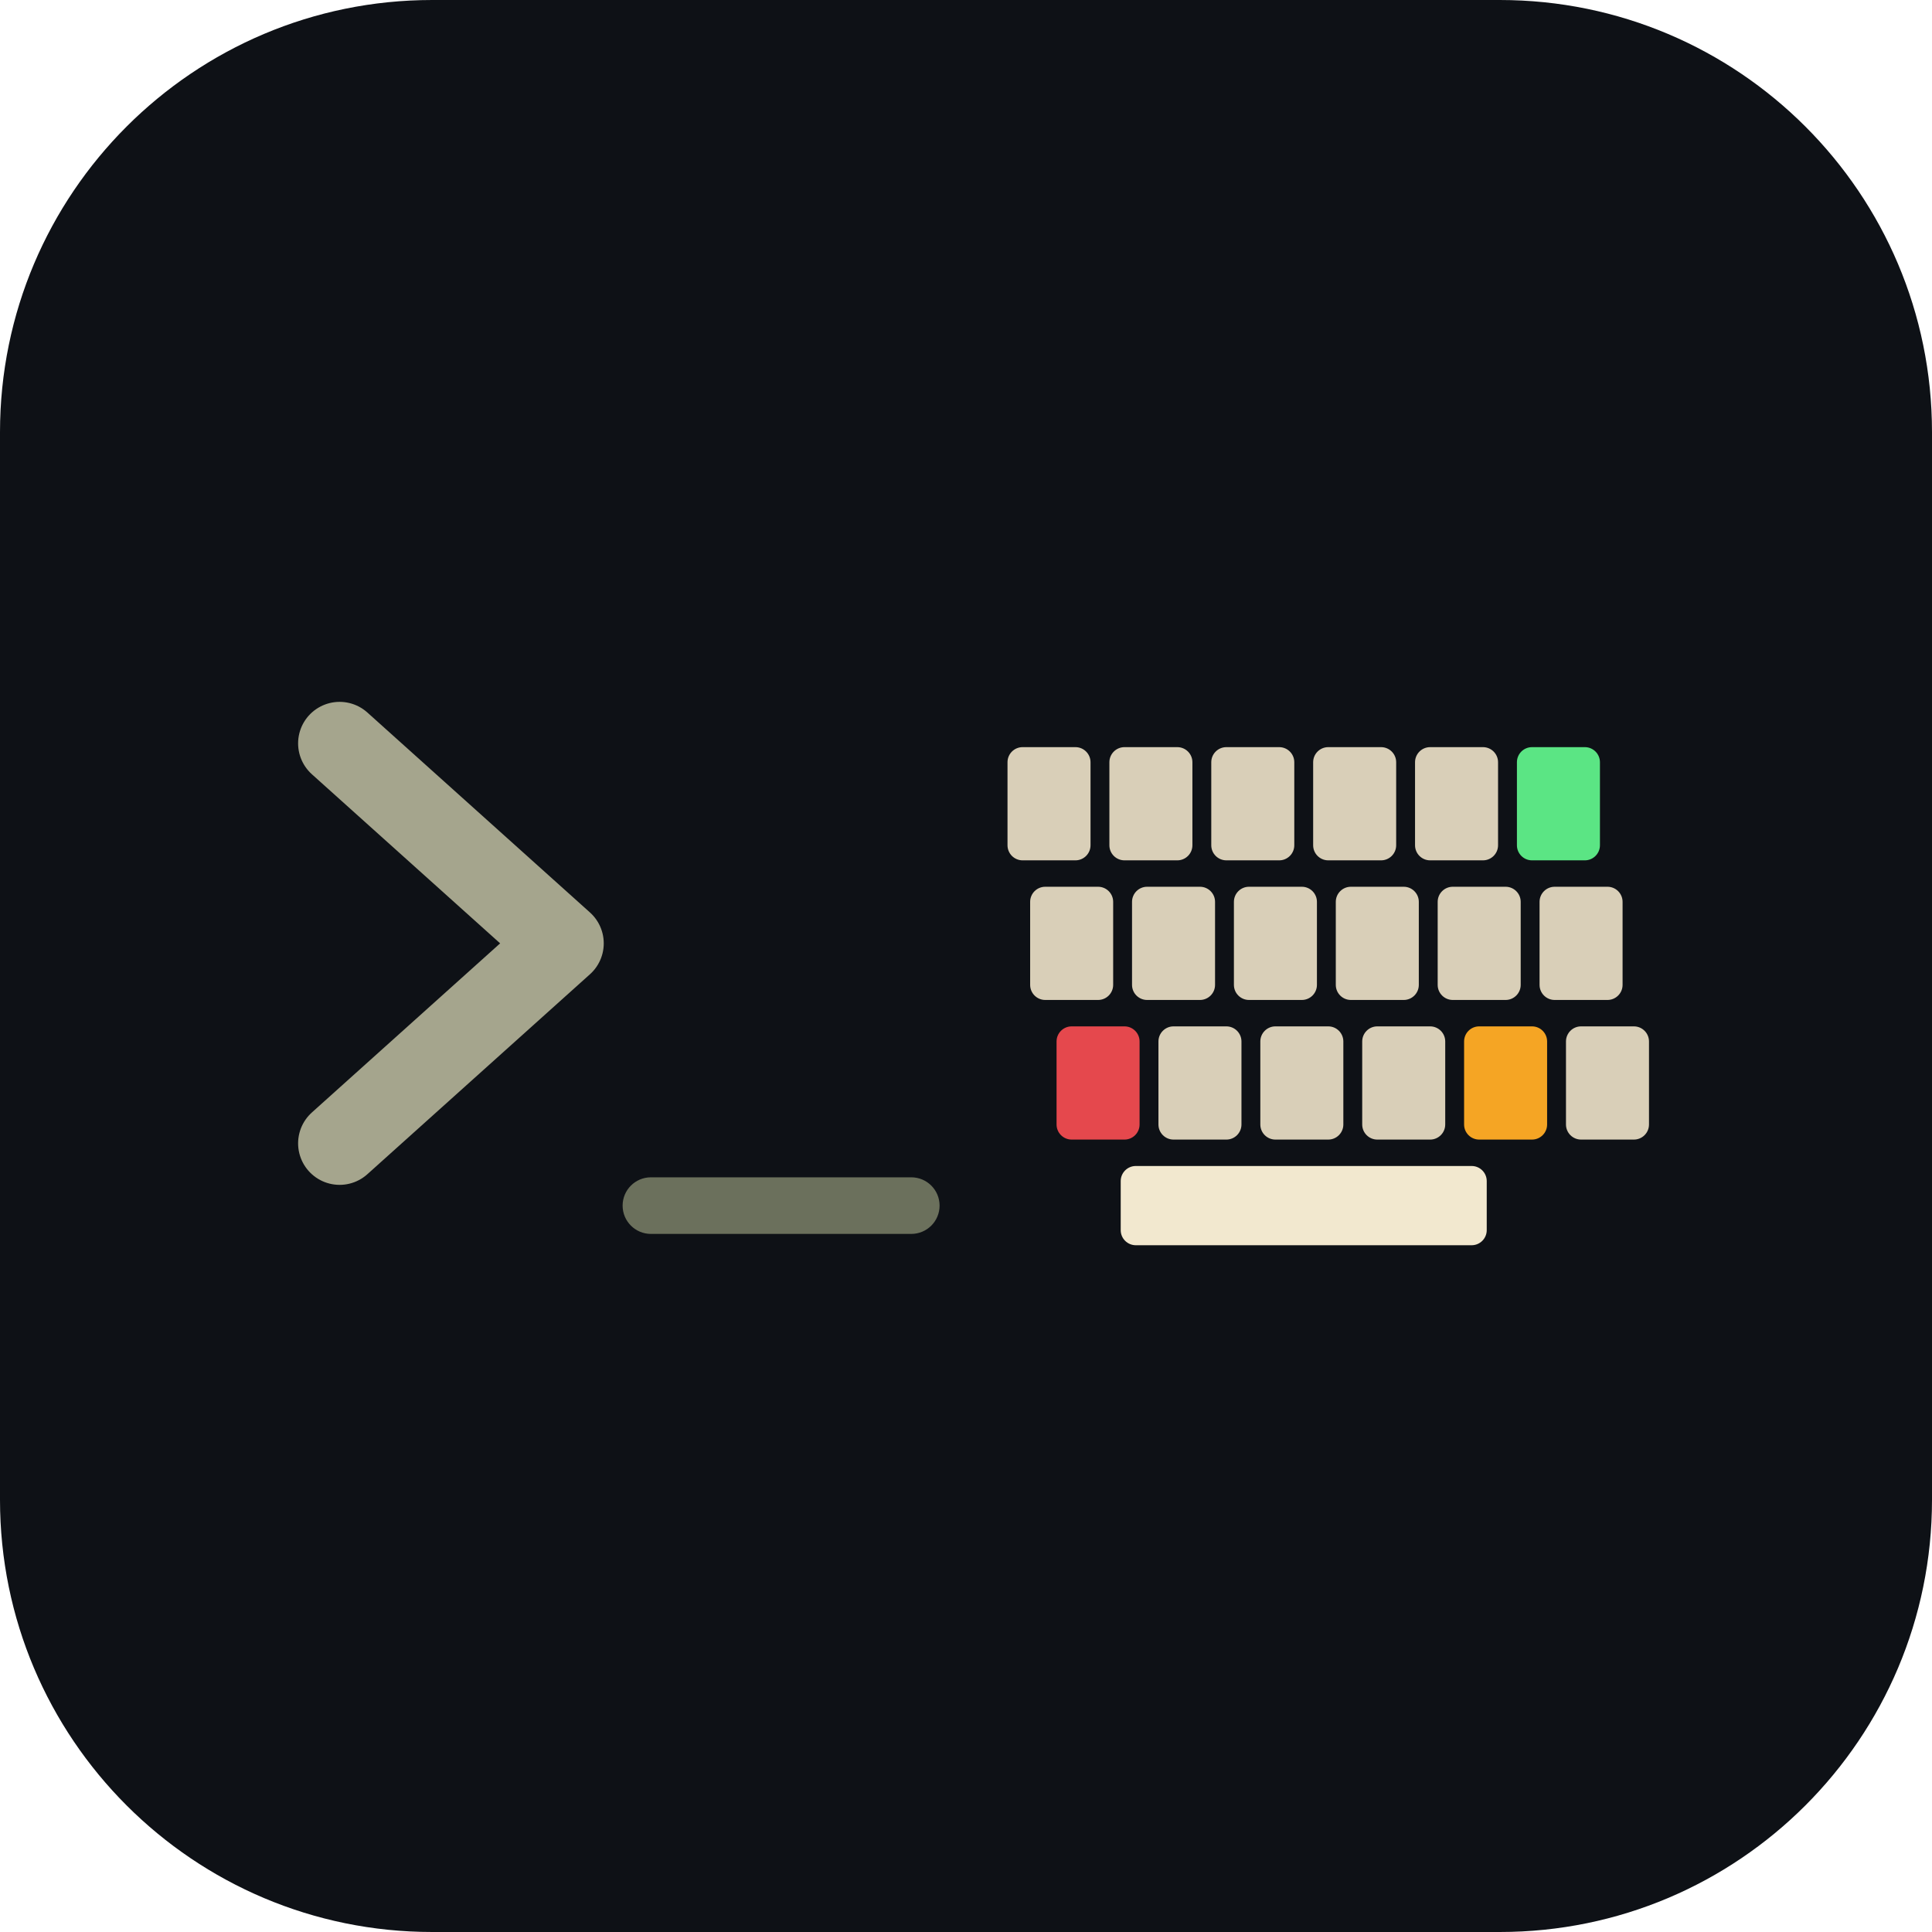
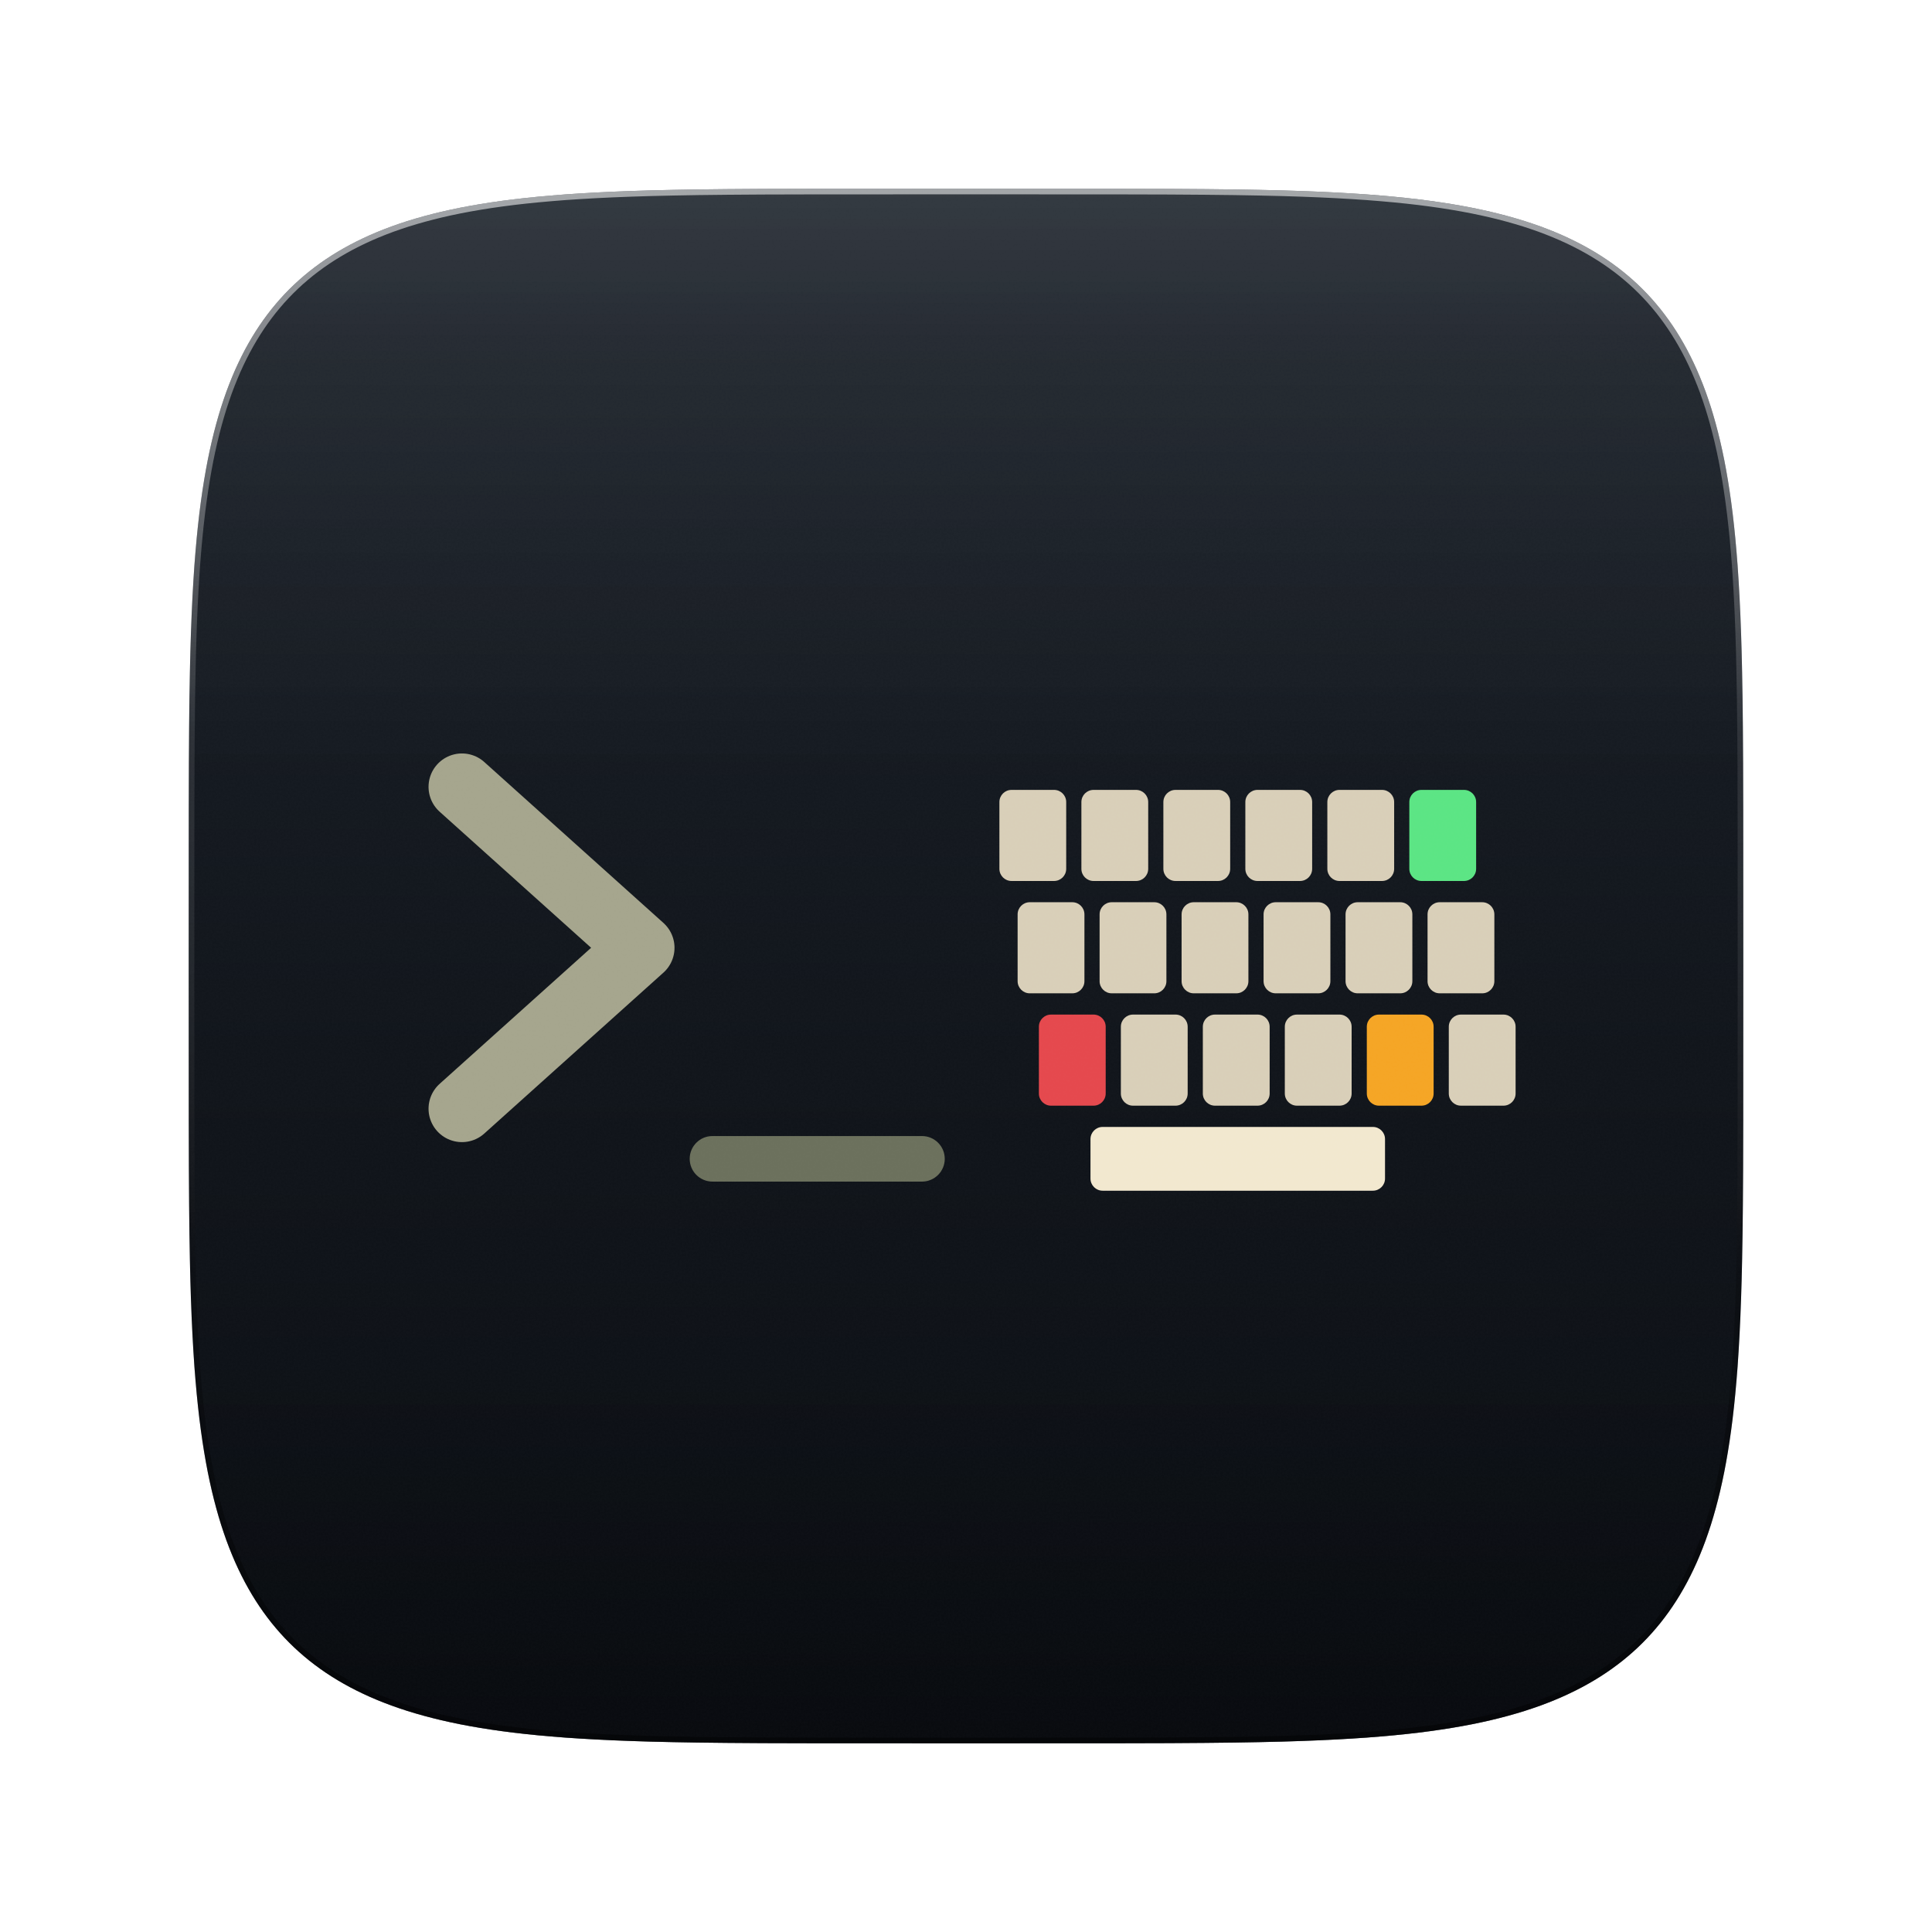
<svg xmlns="http://www.w3.org/2000/svg" viewBox="0 0 1024 1024" width="1024" height="1024">
-   <rect x="0" y="0" width="1024" height="1024" rx="229.07" fill="#0E1116" />
-   <polyline points="180,394 298,500 180,606" fill="none" stroke="#A5A58D" stroke-width="44" stroke-linecap="round" stroke-linejoin="round" />
-   <rect x="330" y="624" width="168" height="30" rx="15" fill="#6B705C" />
-   <rect x="534" y="396" width="44" height="60" rx="8" fill="#D9CFB8" />
-   <rect x="588" y="396" width="44" height="60" rx="8" fill="#D9CFB8" />
-   <rect x="642" y="396" width="44" height="60" rx="8" fill="#D9CFB8" />
-   <rect x="696" y="396" width="44" height="60" rx="8" fill="#D9CFB8" />
-   <rect x="750" y="396" width="44" height="60" rx="8" fill="#D9CFB8" />
-   <rect x="804" y="396" width="44" height="60" rx="8" fill="#5BE584" />
-   <rect x="546" y="470" width="44" height="60" rx="8" fill="#D9CFB8" />
-   <rect x="600" y="470" width="44" height="60" rx="8" fill="#D9CFB8" />
-   <rect x="654" y="470" width="44" height="60" rx="8" fill="#D9CFB8" />
-   <rect x="708" y="470" width="44" height="60" rx="8" fill="#D9CFB8" />
-   <rect x="762" y="470" width="44" height="60" rx="8" fill="#D9CFB8" />
-   <rect x="816" y="470" width="44" height="60" rx="8" fill="#D9CFB8" />
-   <rect x="560" y="544" width="44" height="60" rx="8" fill="#E5484D" />
-   <rect x="614" y="544" width="44" height="60" rx="8" fill="#D9CFB8" />
-   <rect x="668" y="544" width="44" height="60" rx="8" fill="#D9CFB8" />
-   <rect x="722" y="544" width="44" height="60" rx="8" fill="#D9CFB8" />
-   <rect x="776" y="544" width="44" height="60" rx="8" fill="#F5A524" />
-   <rect x="830" y="544" width="44" height="60" rx="8" fill="#D9CFB8" />
-   <rect x="594" y="618" width="194" height="42" rx="8" fill="#F2E8CF" />
+   <defs>
+     <clipPath id="sq">
+       <path d="M 924.00 512.00 L 923.97 593.59 L 923.90 619.65 L 923.77 638.60 L 923.60 654.01 L 923.37 667.24 L 923.10 678.95 L 922.77 689.52 L 922.39 699.21 L 921.96 708.17 L 921.48 716.53 L 920.96 724.39 L 920.37 731.81 L 919.74 738.85 L 919.06 745.54 L 918.33 751.94 L 917.54 758.06 L 916.70 763.93 L 915.81 769.57 L 914.87 775.00 L 913.88 780.24 L 912.83 785.29 L 911.73 790.18 L 910.57 794.91 L 909.36 799.49 L 908.10 803.93 L 906.79 808.23 L 905.41 812.41 L 903.99 816.47 L 902.50 820.41 L 900.96 824.24 L 899.37 827.96 L 897.71 831.58 L 896.00 835.10 L 894.23 838.53 L 892.40 841.86 L 890.51 845.11 L 888.56 848.27 L 886.55 851.34 L 884.48 854.33 L 882.34 857.24 L 880.14 860.08 L 877.87 862.83 L 875.54 865.52 L 873.14 868.13 L 870.67 870.67 L 868.13 873.14 L 865.52 875.54 L 862.83 877.87 L 860.08 880.14 L 857.24 882.34 L 854.33 884.48 L 851.34 886.55 L 848.27 888.56 L 845.11 890.51 L 841.86 892.40 L 838.53 894.23 L 835.10 896.00 L 831.58 897.71 L 827.96 899.37 L 824.24 900.96 L 820.41 902.50 L 816.47 903.99 L 812.41 905.41 L 808.23 906.79 L 803.93 908.10 L 799.49 909.36 L 794.91 910.57 L 790.18 911.73 L 785.29 912.83 L 780.24 913.88 L 775.00 914.87 L 769.57 915.81 L 763.93 916.70 L 758.06 917.54 L 751.94 918.33 L 745.54 919.06 L 738.85 919.74 L 731.81 920.37 L 724.39 920.96 L 716.53 921.48 L 708.17 921.96 L 699.21 922.39 L 689.52 922.77 L 678.95 923.10 L 667.24 923.37 L 654.01 923.60 L 638.60 923.77 L 619.65 923.90 L 593.59 923.97 L 512.00 924.00 L 430.41 923.97 L 404.35 923.90 L 385.40 923.77 L 369.99 923.60 L 356.76 923.37 L 345.05 923.10 L 334.48 922.77 L 324.79 922.39 L 315.83 921.96 L 307.47 921.48 L 299.61 920.96 L 292.19 920.37 L 285.15 919.74 L 278.46 919.06 L 272.06 918.33 L 265.94 917.54 L 260.07 916.70 L 254.43 915.81 L 249.00 914.87 L 243.76 913.88 L 238.71 912.83 L 233.82 911.73 L 229.09 910.57 L 224.51 909.36 L 220.07 908.10 L 215.77 906.79 L 211.59 905.41 L 207.53 903.99 L 203.59 902.50 L 199.76 900.96 L 196.04 899.37 L 192.42 897.71 L 188.90 896.00 L 185.47 894.23 L 182.14 892.40 L 178.89 890.51 L 175.73 888.56 L 172.66 886.55 L 169.67 884.48 L 166.76 882.34 L 163.92 880.14 L 161.17 877.87 L 158.48 875.54 L 155.87 873.14 L 153.33 870.67 L 150.86 868.13 L 148.46 865.52 L 146.13 862.83 L 143.86 860.08 L 141.66 857.24 L 139.52 854.33 L 137.45 851.34 L 135.44 848.27 L 133.49 845.11 L 131.60 841.86 L 129.77 838.53 L 128.00 835.10 L 126.29 831.58 L 124.63 827.96 L 123.04 824.24 L 121.50 820.41 L 120.01 816.47 L 118.59 812.41 L 117.21 808.23 L 115.90 803.93 L 114.64 799.49 L 113.43 794.91 L 112.27 790.18 L 111.17 785.29 L 110.12 780.24 L 109.13 775.00 L 108.19 769.57 L 107.30 763.93 L 106.46 758.06 L 105.67 751.94 L 104.94 745.54 L 104.26 738.85 L 103.63 731.81 L 103.04 724.39 L 102.52 716.53 L 102.04 708.17 L 101.61 699.21 L 101.23 689.52 L 100.90 678.95 L 100.63 667.24 L 100.40 654.01 L 100.23 638.60 L 100.10 619.65 L 100.03 593.59 L 100.00 512.00 L 100.03 430.41 L 100.10 404.35 L 100.23 385.40 L 100.40 369.99 L 100.63 356.76 L 100.90 345.05 L 101.23 334.48 L 101.61 324.79 L 102.04 315.83 L 102.52 307.47 L 103.04 299.61 L 103.63 292.19 L 104.26 285.15 L 104.94 278.46 L 105.67 272.06 L 106.46 265.94 L 107.30 260.07 L 108.19 254.43 L 109.13 249.00 L 110.12 243.76 L 111.17 238.71 L 112.27 233.82 L 113.43 229.09 L 114.64 224.51 L 115.90 220.07 L 117.21 215.77 L 118.59 211.59 L 120.01 207.53 L 121.50 203.59 L 123.04 199.76 L 124.63 196.04 L 126.29 192.42 L 128.00 188.90 L 129.77 185.47 L 131.60 182.14 L 133.49 178.89 L 135.44 175.73 L 137.45 172.66 L 139.52 169.67 L 141.66 166.76 L 143.86 163.92 L 146.13 161.17 L 148.46 158.48 L 150.86 155.87 L 153.33 153.33 L 155.87 150.86 L 158.48 148.46 L 161.17 146.13 L 163.92 143.86 L 166.76 141.66 L 169.67 139.52 L 172.66 137.45 L 175.73 135.44 L 178.89 133.49 L 182.14 131.60 L 185.47 129.77 L 188.90 128.00 L 192.42 126.29 L 196.04 124.63 L 199.76 123.04 L 203.59 121.50 L 207.53 120.01 L 211.59 118.59 L 215.77 117.21 L 220.07 115.90 L 224.51 114.64 L 229.09 113.43 L 233.82 112.27 L 238.71 111.17 L 243.76 110.12 L 249.00 109.13 L 254.43 108.19 L 260.07 107.30 L 265.94 106.46 L 272.06 105.67 L 278.46 104.94 L 285.15 104.26 L 292.19 103.63 L 299.61 103.04 L 307.47 102.52 L 315.83 102.04 L 324.79 101.61 L 334.48 101.23 L 345.05 100.90 L 356.76 100.63 L 369.99 100.40 L 385.40 100.23 L 404.35 100.10 L 430.41 100.03 L 512.00 100.00 L 593.59 100.03 L 619.65 100.10 L 638.60 100.23 L 654.01 100.40 L 667.24 100.63 L 678.95 100.90 L 689.52 101.23 L 699.21 101.61 L 708.17 102.04 L 716.53 102.52 L 724.39 103.04 L 731.81 103.63 L 738.85 104.26 L 745.54 104.94 L 751.94 105.67 L 758.06 106.46 L 763.93 107.30 L 769.57 108.19 L 775.00 109.13 L 780.24 110.12 L 785.29 111.17 L 790.18 112.27 L 794.91 113.43 L 799.49 114.64 L 803.93 115.90 L 808.23 117.21 L 812.41 118.59 L 816.47 120.01 L 820.41 121.50 L 824.24 123.04 L 827.96 124.63 L 831.58 126.29 L 835.10 128.00 L 838.53 129.77 L 841.86 131.60 L 845.11 133.49 L 848.27 135.44 L 851.34 137.45 L 854.33 139.52 L 857.24 141.66 L 860.08 143.86 L 862.83 146.13 L 865.52 148.46 L 868.13 150.86 L 870.67 153.33 L 873.14 155.87 L 875.54 158.48 L 877.87 161.17 L 880.14 163.92 L 882.34 166.76 L 884.48 169.67 L 886.55 172.66 L 888.56 175.73 L 890.51 178.89 L 892.40 182.14 L 894.23 185.47 L 896.00 188.90 L 897.71 192.42 L 899.37 196.04 L 900.96 199.76 L 902.50 203.59 L 903.99 207.53 L 905.41 211.59 L 906.79 215.77 L 908.10 220.07 L 909.36 224.51 L 910.57 229.09 L 911.73 233.82 L 912.83 238.71 L 913.88 243.76 L 914.87 249.00 L 915.81 254.43 L 916.70 260.07 L 917.54 265.94 L 918.33 272.06 L 919.06 278.46 L 919.74 285.15 L 920.37 292.19 L 920.96 299.61 L 921.48 307.47 L 921.96 315.83 L 922.39 324.79 L 922.77 334.48 L 923.10 345.05 L 923.37 356.76 L 923.60 369.99 L 923.77 385.40 L 923.90 404.35 L 923.97 430.41 Z" />
+     </clipPath>
+     <linearGradient id="bg" x1="0" y1="0" x2="0" y2="1">
+       <stop offset="0" stop-color="#1d242d" />
+       <stop offset="0.55" stop-color="#10141A" />
+       <stop offset="1" stop-color="#080B10" />
+     </linearGradient>
+     <linearGradient id="topGlow" x1="0" y1="0" x2="0" y2="1">
+       <stop offset="0" stop-color="#ffffff" stop-opacity="0.18" />
+       <stop offset="0.18" stop-color="#ffffff" stop-opacity="0.05" />
+       <stop offset="0.40" stop-color="#ffffff" stop-opacity="0" />
+     </linearGradient>
+     <linearGradient id="botShade" x1="0" y1="1" x2="0" y2="0">
+       <stop offset="0" stop-color="#000000" stop-opacity="0.35" />
+       <stop offset="0.30" stop-color="#000000" stop-opacity="0" />
+     </linearGradient>
+     <linearGradient id="rim" x1="0" y1="0" x2="0" y2="1">
+       <stop offset="0" stop-color="#ffffff" stop-opacity="0.55" />
+       <stop offset="0.35" stop-color="#ffffff" stop-opacity="0.10" />
+       <stop offset="0.70" stop-color="#000000" stop-opacity="0.20" />
+       <stop offset="1" stop-color="#000000" stop-opacity="0.45" />
+     </linearGradient>
+     <filter id="grain" x="0" y="0" width="100%" height="100%">
+       <feTurbulence type="fractalNoise" baseFrequency="0.9" numOctaves="2" seed="7" stitchTiles="stitch" />
+       <feColorMatrix values="0 0 0 0 1  0 0 0 0 1  0 0 0 0 1  0 0 0 0.05 0" />
+     </filter>
+   </defs>
+   <g clip-path="url(#sq)">
+     <rect width="1024" height="1024" fill="url(#bg)" />
+     <rect width="1024" height="1024" fill="url(#botShade)" />
+     <rect width="1024" height="1024" fill="url(#topGlow)" />
+     <polyline points="244.84,417.05 339.80,502.34 244.84,587.64" fill="none" stroke="#A5A58D" stroke-width="35.41" stroke-linecap="round" stroke-linejoin="round" />
+     <rect x="365.55" y="602.13" width="135.19" height="24.14" rx="12.07" fill="#6B705C" />
+     <rect x="529.70" y="418.66" width="35.41" height="48.28" rx="6.44" fill="#D9CFB8" />
+     <rect x="573.16" y="418.66" width="35.41" height="48.28" rx="6.44" fill="#D9CFB8" />
+     <rect x="616.61" y="418.66" width="35.41" height="48.28" rx="6.44" fill="#D9CFB8" />
+     <rect x="660.06" y="418.66" width="35.41" height="48.28" rx="6.44" fill="#D9CFB8" />
+     <rect x="703.52" y="418.66" width="35.41" height="48.28" rx="6.44" fill="#D9CFB8" />
+     <rect x="746.97" y="418.66" width="35.41" height="48.28" rx="6.44" fill="#5BE584" />
+     <rect x="539.36" y="478.20" width="35.41" height="48.28" rx="6.44" fill="#D9CFB8" />
+     <rect x="582.81" y="478.20" width="35.41" height="48.28" rx="6.44" fill="#D9CFB8" />
+     <rect x="626.27" y="478.20" width="35.41" height="48.28" rx="6.44" fill="#D9CFB8" />
+     <rect x="669.72" y="478.20" width="35.41" height="48.28" rx="6.44" fill="#D9CFB8" />
+     <rect x="713.17" y="478.20" width="35.41" height="48.28" rx="6.44" fill="#D9CFB8" />
+     <rect x="756.63" y="478.20" width="35.41" height="48.28" rx="6.44" fill="#D9CFB8" />
+     <rect x="550.63" y="537.75" width="35.41" height="48.28" rx="6.44" fill="#E5484D" />
+     <rect x="594.08" y="537.75" width="35.41" height="48.28" rx="6.44" fill="#D9CFB8" />
+     <rect x="637.53" y="537.75" width="35.41" height="48.28" rx="6.44" fill="#D9CFB8" />
+     <rect x="680.98" y="537.75" width="35.41" height="48.28" rx="6.44" fill="#D9CFB8" />
+     <rect x="724.44" y="537.75" width="35.41" height="48.28" rx="6.44" fill="#F5A524" />
+     <rect x="767.89" y="537.75" width="35.41" height="48.28" rx="6.44" fill="#D9CFB8" />
+     <rect x="577.98" y="597.30" width="156.11" height="33.80" rx="6.44" fill="#F2E8CF" />
+     <rect width="1024" height="1024" filter="url(#grain)" opacity="0.35" />
+   </g>
+   <g clip-path="url(#sq)">
+     <path d="M 924.00 512.00 L 923.97 593.59 L 923.90 619.65 L 923.77 638.60 L 923.60 654.01 L 923.37 667.24 L 923.10 678.95 L 922.77 689.52 L 922.39 699.21 L 921.96 708.17 L 921.48 716.53 L 920.96 724.39 L 920.37 731.81 L 919.74 738.85 L 919.06 745.54 L 918.33 751.94 L 917.54 758.06 L 916.70 763.93 L 915.81 769.57 L 914.87 775.00 L 913.88 780.24 L 912.83 785.29 L 911.73 790.18 L 910.57 794.91 L 909.36 799.49 L 908.10 803.93 L 906.79 808.23 L 905.41 812.41 L 903.99 816.47 L 902.50 820.41 L 900.96 824.24 L 899.37 827.96 L 897.71 831.58 L 896.00 835.10 L 894.23 838.53 L 892.40 841.86 L 890.51 845.11 L 888.56 848.27 L 886.55 851.34 L 884.48 854.33 L 882.34 857.24 L 880.14 860.08 L 877.87 862.83 L 875.54 865.52 L 873.14 868.13 L 870.67 870.67 L 868.13 873.14 L 865.52 875.54 L 862.83 877.87 L 860.08 880.14 L 857.24 882.34 L 854.33 884.48 L 851.34 886.55 L 848.27 888.56 L 845.11 890.51 L 841.86 892.40 L 838.53 894.23 L 835.10 896.00 L 831.58 897.71 L 827.96 899.37 L 824.24 900.96 L 820.41 902.50 L 816.47 903.99 L 812.41 905.41 L 808.23 906.79 L 803.93 908.10 L 799.49 909.36 L 794.91 910.57 L 790.18 911.73 L 785.29 912.83 L 780.24 913.88 L 775.00 914.87 L 769.57 915.81 L 763.93 916.70 L 758.06 917.54 L 751.94 918.33 L 745.54 919.06 L 738.85 919.74 L 731.81 920.37 L 724.39 920.96 L 716.53 921.48 L 708.17 921.96 L 699.21 922.39 L 689.52 922.77 L 678.95 923.10 L 667.24 923.37 L 654.01 923.60 L 638.60 923.77 L 619.65 923.90 L 593.59 923.97 L 512.00 924.00 L 430.41 923.97 L 404.35 923.90 L 385.40 923.77 L 369.99 923.60 L 356.76 923.37 L 345.05 923.10 L 334.48 922.77 L 324.79 922.39 L 315.83 921.96 L 307.47 921.48 L 299.61 920.96 L 292.19 920.37 L 285.15 919.74 L 278.46 919.06 L 272.06 918.33 L 265.94 917.54 L 260.07 916.70 L 254.43 915.81 L 249.00 914.87 L 243.76 913.88 L 238.71 912.83 L 233.82 911.73 L 229.09 910.57 L 224.51 909.36 L 220.07 908.10 L 215.77 906.79 L 211.59 905.41 L 207.53 903.99 L 203.59 902.50 L 199.76 900.96 L 196.04 899.37 L 192.42 897.71 L 188.90 896.00 L 185.47 894.23 L 182.14 892.40 L 178.89 890.51 L 175.73 888.56 L 172.66 886.55 L 169.67 884.48 L 166.76 882.34 L 163.92 880.14 L 161.17 877.87 L 158.48 875.54 L 155.87 873.14 L 153.33 870.67 L 150.86 868.13 L 148.46 865.52 L 146.13 862.83 L 143.86 860.08 L 141.66 857.24 L 139.52 854.33 L 137.45 851.34 L 135.44 848.27 L 133.49 845.11 L 131.60 841.86 L 129.77 838.53 L 128.00 835.10 L 126.29 831.58 L 124.63 827.96 L 123.04 824.24 L 121.50 820.41 L 120.01 816.47 L 118.59 812.41 L 117.21 808.23 L 115.90 803.93 L 114.64 799.49 L 113.43 794.91 L 112.27 790.18 L 111.17 785.29 L 110.12 780.24 L 109.13 775.00 L 108.19 769.57 L 107.30 763.93 L 106.46 758.06 L 105.67 751.94 L 104.94 745.54 L 104.26 738.85 L 103.63 731.81 L 103.04 724.39 L 102.52 716.53 L 102.04 708.17 L 101.61 699.21 L 101.23 689.52 L 100.90 678.95 L 100.63 667.24 L 100.40 654.01 L 100.23 638.60 L 100.10 619.65 L 100.03 593.59 L 100.00 512.00 L 100.03 430.41 L 100.10 404.35 L 100.23 385.40 L 100.40 369.99 L 100.63 356.76 L 100.90 345.05 L 101.23 334.48 L 101.61 324.79 L 102.04 315.83 L 102.52 307.47 L 103.04 299.61 L 103.63 292.19 L 104.26 285.15 L 104.94 278.46 L 105.67 272.06 L 106.46 265.94 L 107.30 260.07 L 108.19 254.43 L 109.13 249.00 L 110.12 243.76 L 111.17 238.71 L 112.27 233.82 L 113.43 229.09 L 114.64 224.51 L 115.90 220.07 L 117.21 215.77 L 118.59 211.59 L 120.01 207.53 L 121.50 203.59 L 123.04 199.76 L 124.63 196.04 L 126.29 192.42 L 128.00 188.90 L 129.77 185.47 L 131.60 182.14 L 133.49 178.89 L 135.44 175.73 L 137.45 172.66 L 139.52 169.67 L 141.66 166.76 L 143.86 163.92 L 146.13 161.17 L 148.46 158.48 L 150.86 155.87 L 153.33 153.33 L 155.87 150.86 L 158.48 148.46 L 161.17 146.13 L 163.92 143.86 L 166.76 141.66 L 169.67 139.52 L 172.66 137.45 L 175.73 135.44 L 178.89 133.49 L 182.14 131.60 L 185.47 129.77 L 188.90 128.00 L 192.42 126.29 L 196.04 124.63 L 199.76 123.04 L 203.59 121.50 L 207.53 120.01 L 211.59 118.59 L 215.77 117.21 L 220.07 115.90 L 224.51 114.64 L 229.09 113.43 L 233.82 112.27 L 238.71 111.17 L 243.76 110.12 L 249.00 109.13 L 254.43 108.19 L 260.07 107.30 L 265.94 106.46 L 272.06 105.67 L 278.46 104.94 L 285.15 104.26 L 292.19 103.63 L 299.61 103.04 L 307.47 102.52 L 315.83 102.04 L 324.79 101.61 L 334.48 101.23 L 345.05 100.90 L 356.76 100.63 L 369.99 100.40 L 385.40 100.23 L 404.35 100.10 L 430.41 100.03 L 512.00 100.00 L 593.59 100.03 L 619.65 100.10 L 638.60 100.23 L 654.01 100.40 L 667.24 100.63 L 678.95 100.90 L 689.52 101.23 L 699.21 101.61 L 708.17 102.04 L 716.53 102.52 L 724.39 103.04 L 731.81 103.63 L 738.85 104.26 L 745.54 104.94 L 751.94 105.67 L 758.06 106.46 L 763.93 107.30 L 769.57 108.19 L 775.00 109.13 L 780.24 110.12 L 785.29 111.17 L 790.18 112.27 L 794.91 113.43 L 799.49 114.64 L 803.93 115.90 L 808.23 117.21 L 812.41 118.59 L 816.47 120.01 L 820.41 121.50 L 824.24 123.04 L 827.96 124.63 L 831.58 126.29 L 835.10 128.00 L 838.53 129.77 L 841.86 131.60 L 845.11 133.49 L 848.27 135.44 L 851.34 137.45 L 854.33 139.52 L 857.24 141.66 L 860.08 143.86 L 862.83 146.13 L 865.52 148.46 L 868.13 150.86 L 870.67 153.33 L 873.14 155.87 L 875.54 158.48 L 877.87 161.17 L 880.14 163.92 L 882.34 166.76 L 884.48 169.67 L 886.55 172.66 L 888.56 175.73 L 890.51 178.89 L 892.40 182.14 L 894.23 185.47 L 896.00 188.90 L 897.71 192.42 L 899.37 196.04 L 900.96 199.76 L 902.50 203.59 L 903.99 207.53 L 905.41 211.59 L 906.79 215.77 L 908.10 220.07 L 909.36 224.51 L 910.57 229.09 L 911.73 233.82 L 912.83 238.71 L 913.88 243.76 L 914.87 249.00 L 915.81 254.43 L 916.70 260.07 L 917.54 265.94 L 918.33 272.06 L 919.06 278.46 L 919.74 285.15 L 920.37 292.19 L 920.96 299.61 L 921.48 307.47 L 921.96 315.83 L 922.39 324.79 L 922.77 334.48 L 923.10 345.05 L 923.37 356.76 L 923.60 369.99 L 923.77 385.40 L 923.90 404.35 L 923.97 430.41 Z" fill="none" stroke="url(#rim)" stroke-width="6" />
+   </g>
</svg>
